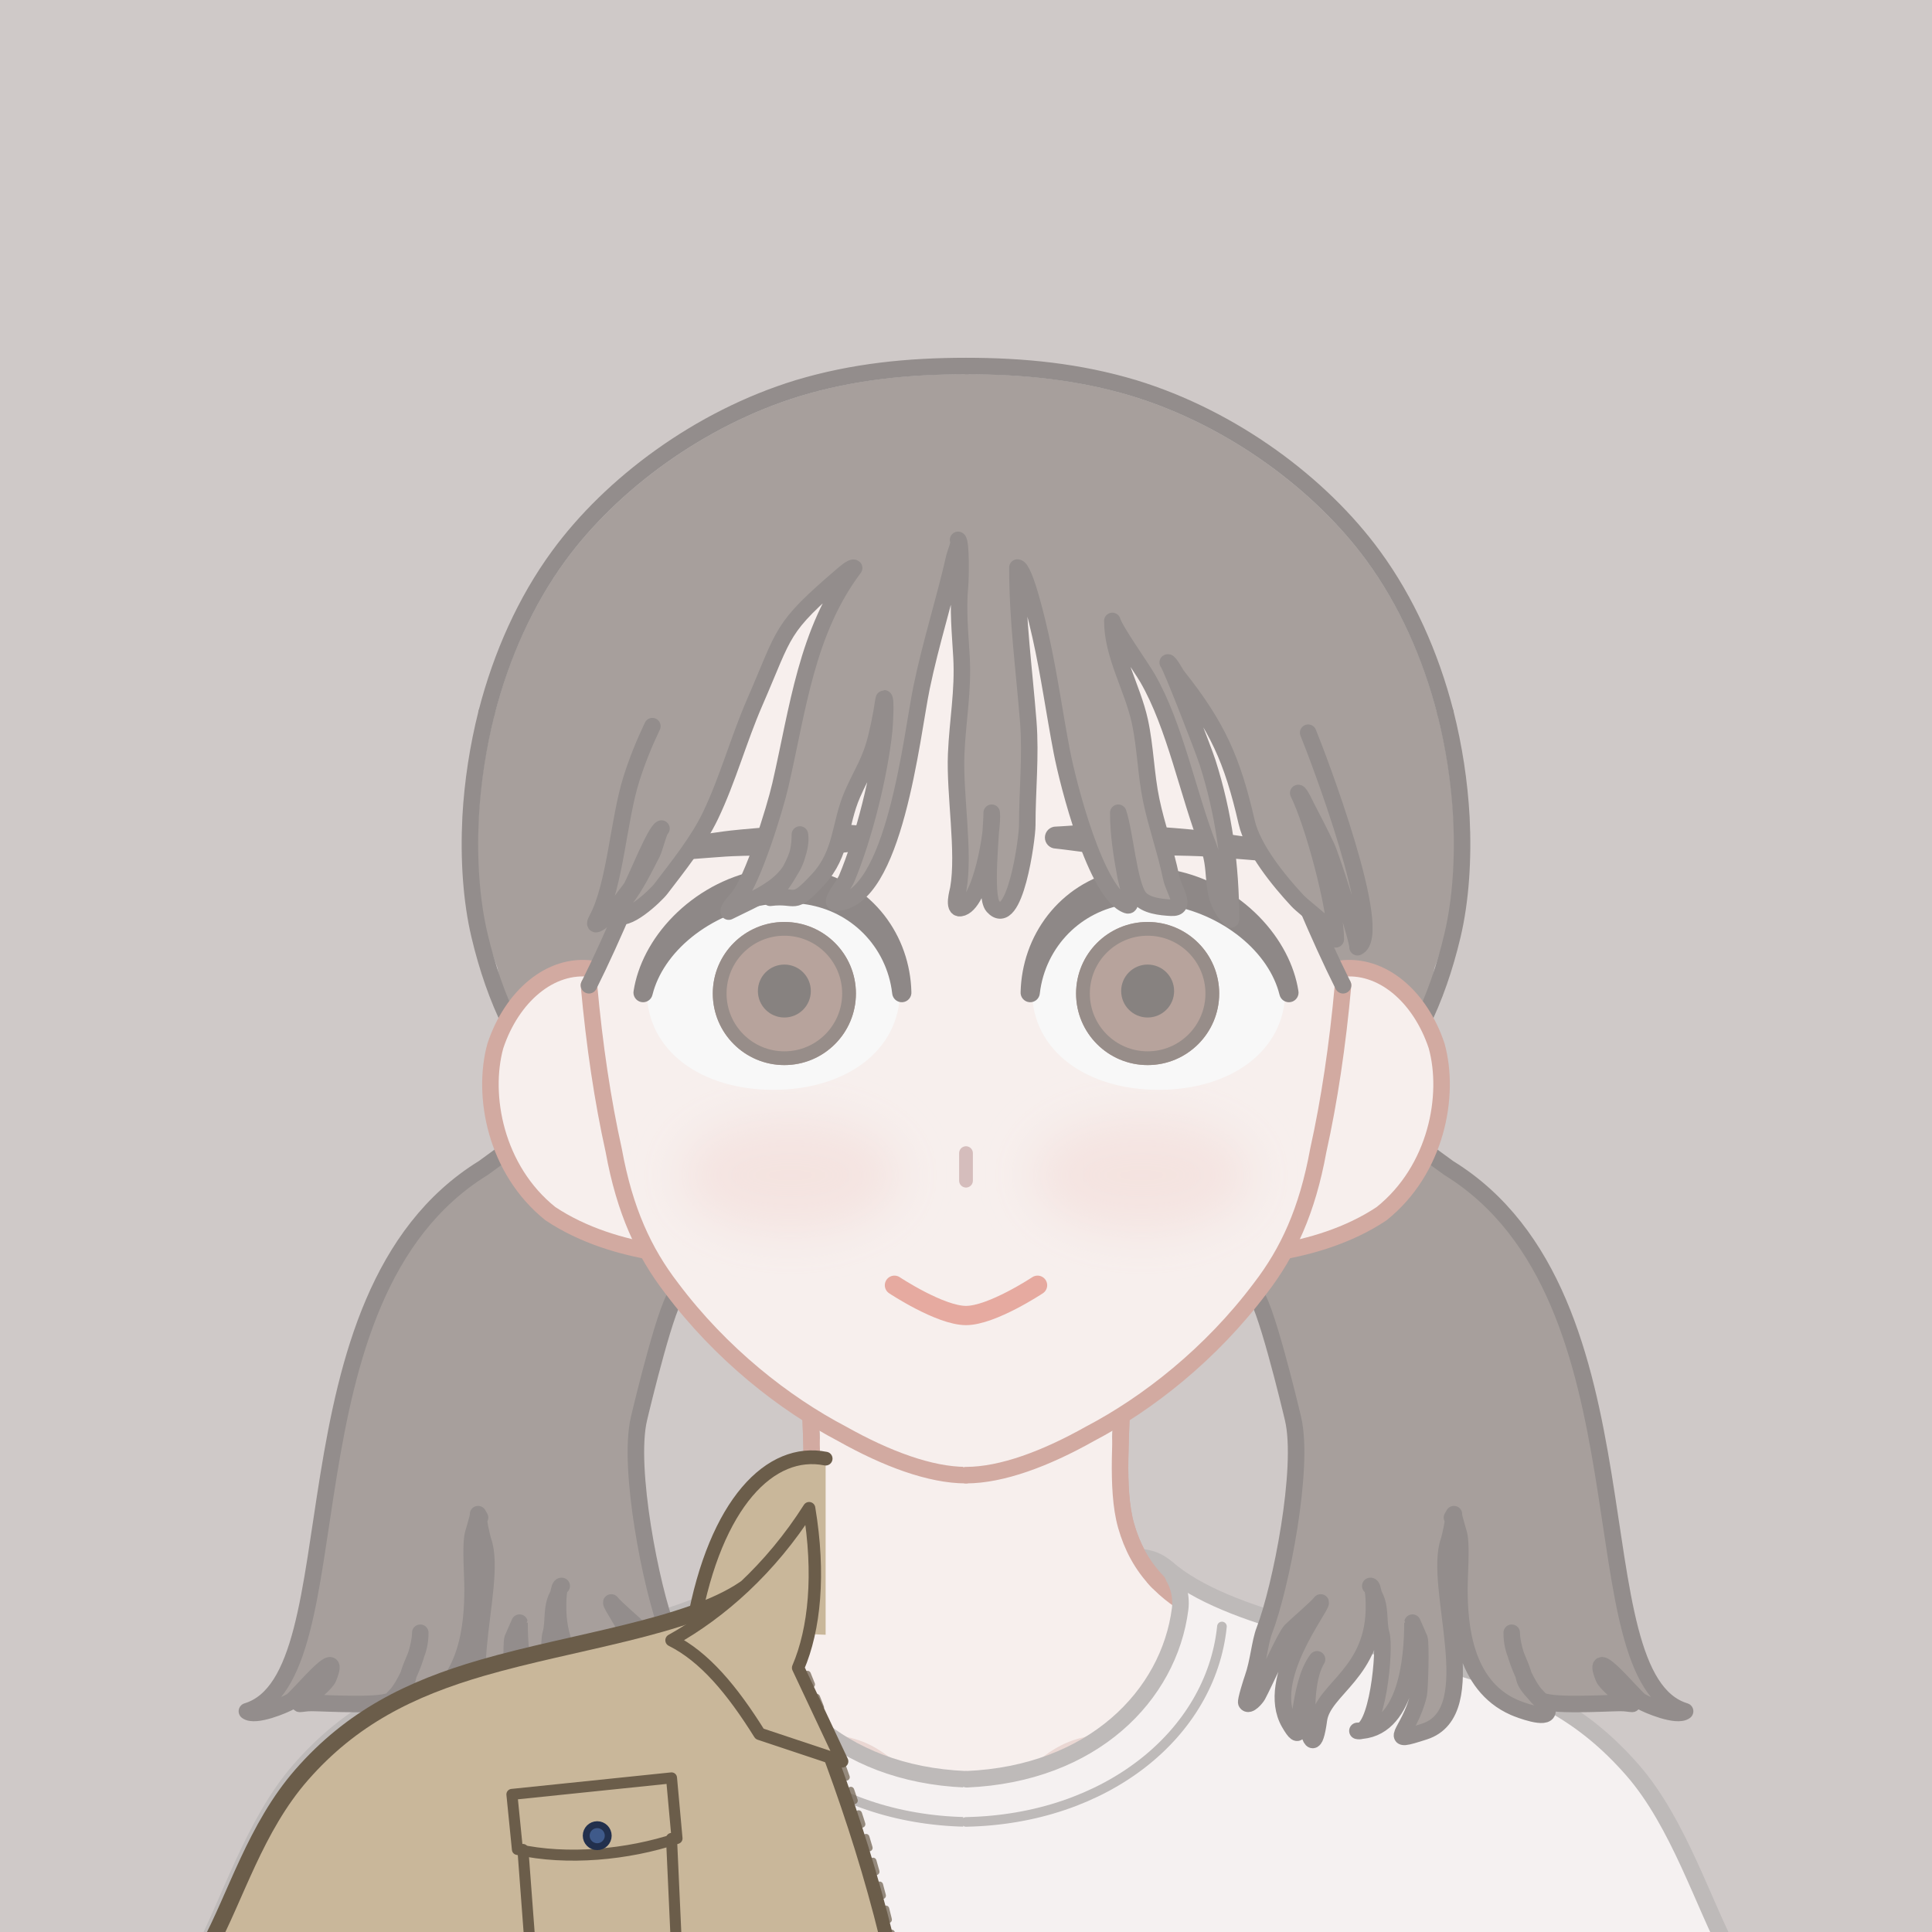
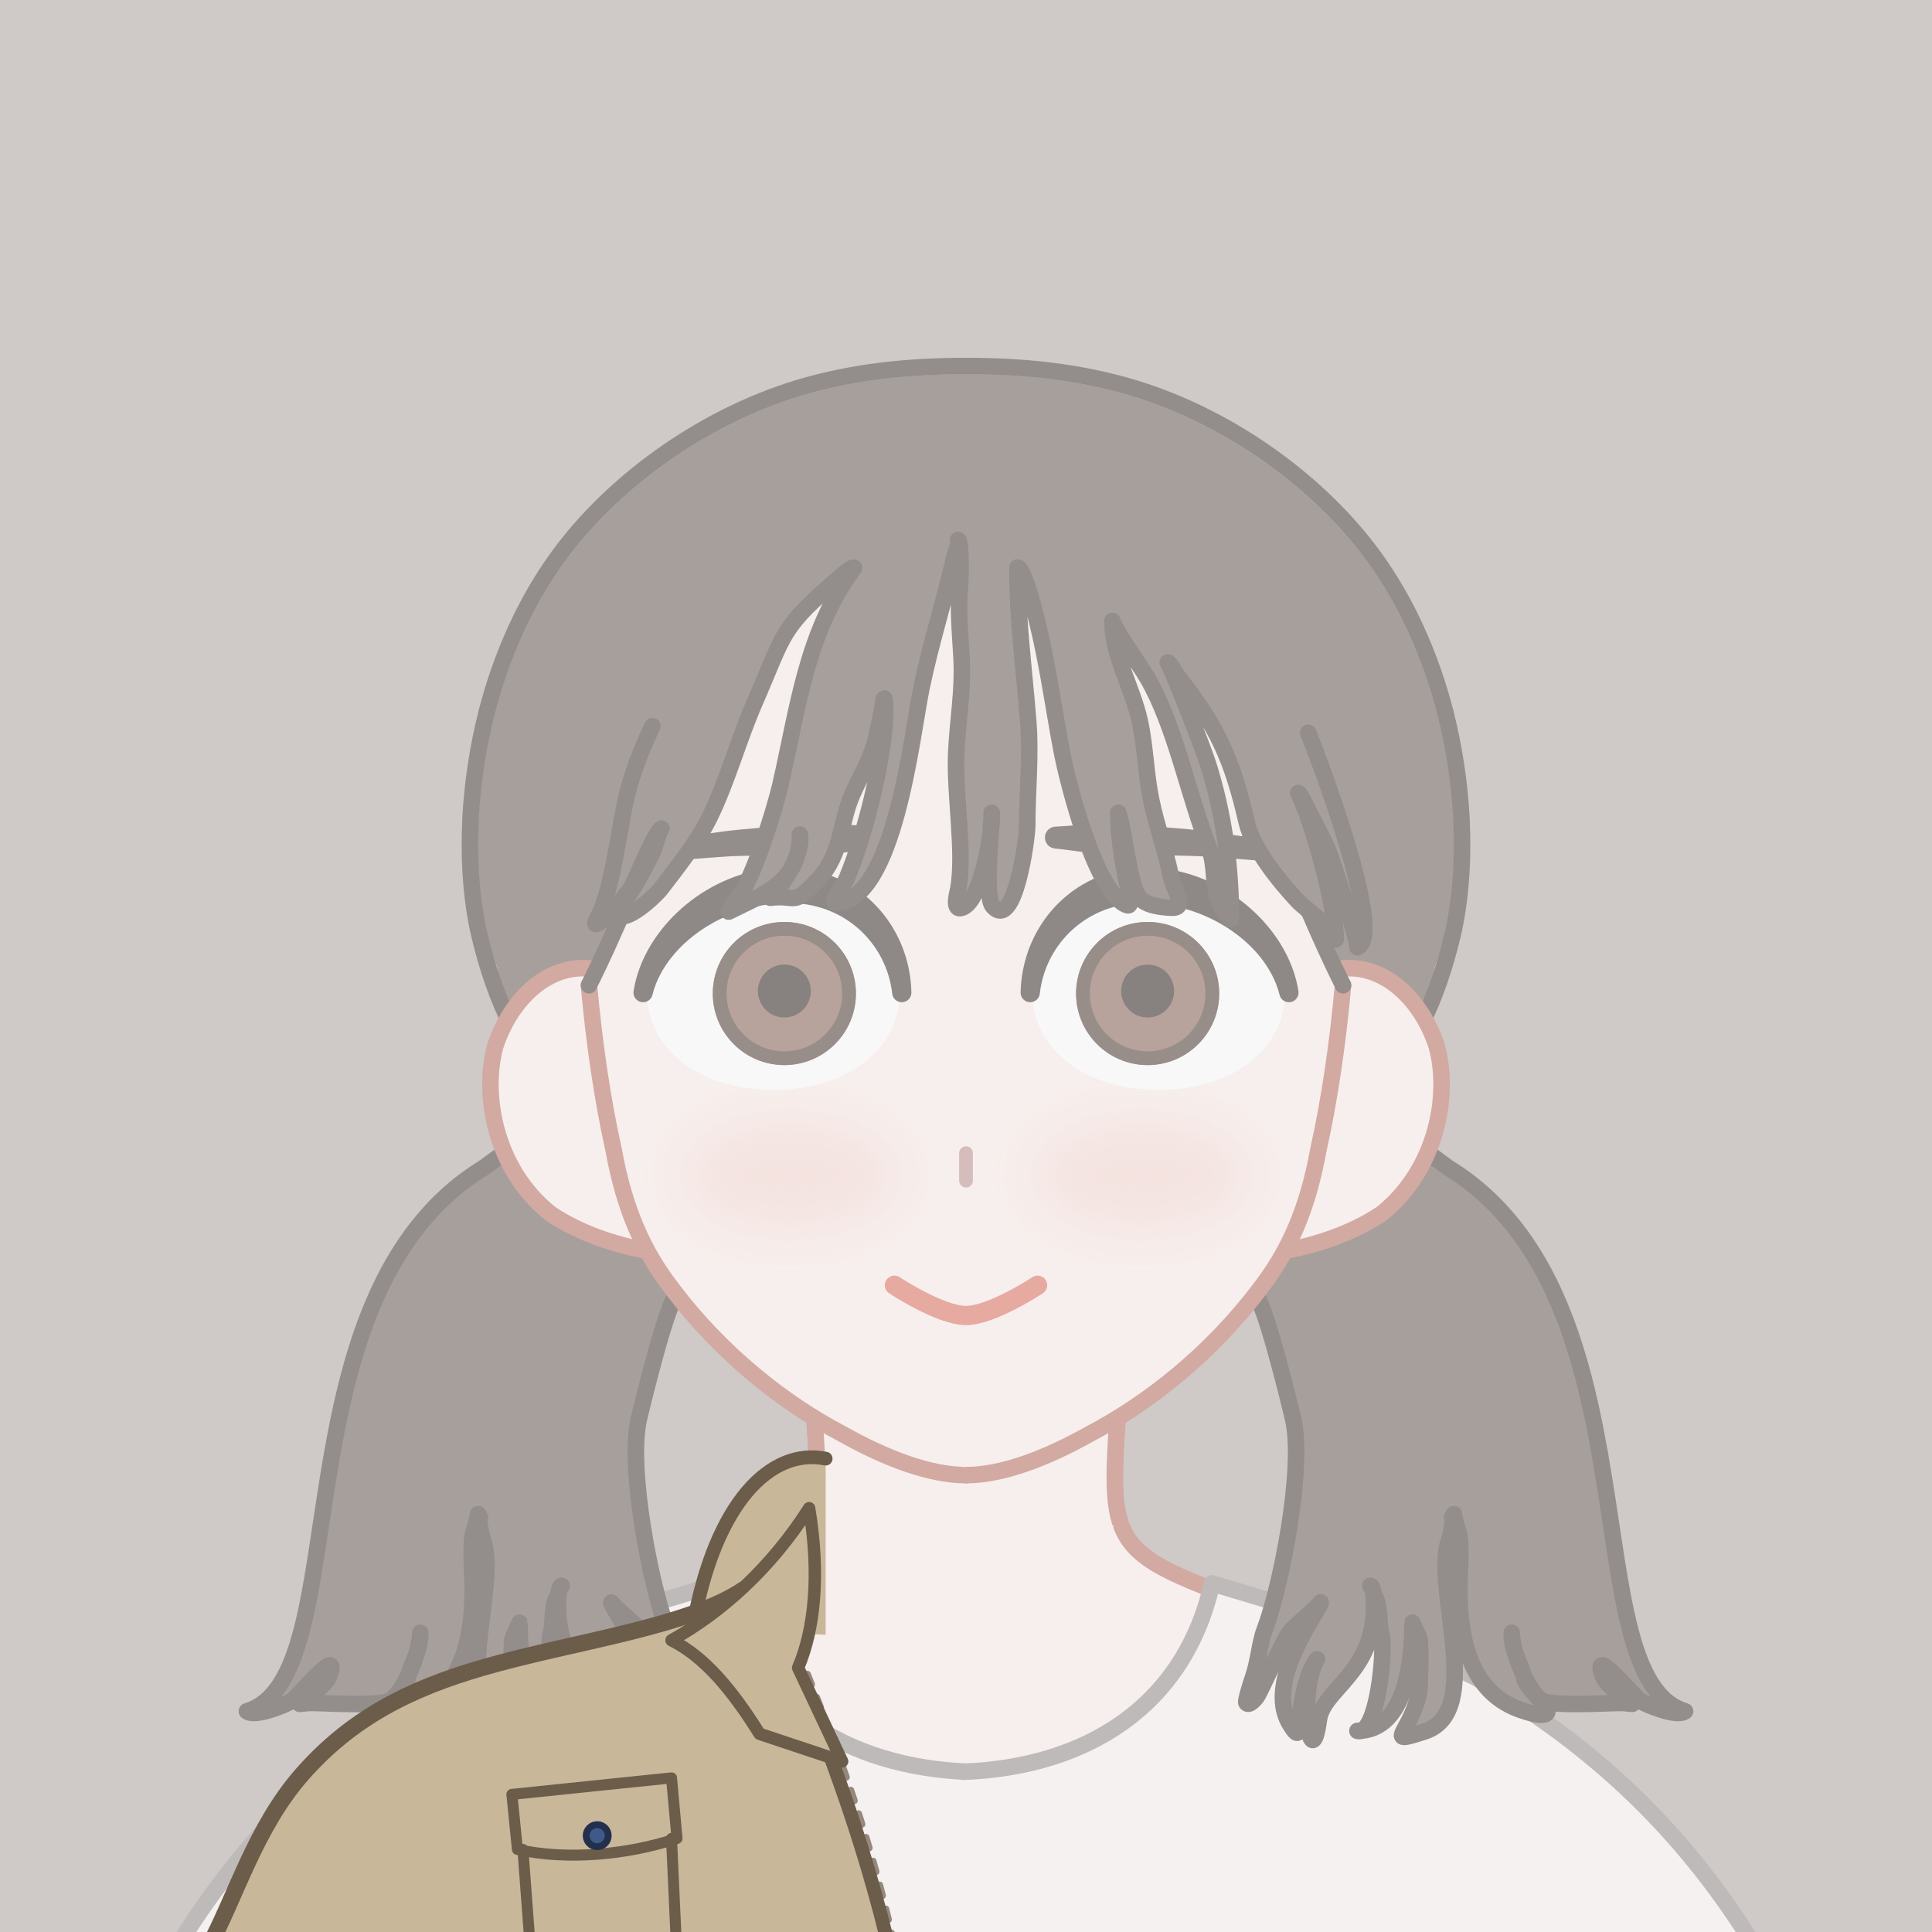
<svg xmlns="http://www.w3.org/2000/svg" width="702" height="702" viewBox="0 0 702 702">
  <g id="_ref">
    <g opacity="0.5">
      <defs>
        <clipPath id="makeup-blush-clip-path-32">
          <path d="M215.154 389.2 L359.154 389.2 L359.154 464.8 L215.154 464.8 Z" />
        </clipPath>
        <filter id="makeup-blush-filter-12" filterUnits="userSpaceOnUse" x="218.154" y="377" width="138" height="100" color-interpolation-filters="sRGB">
          <feGaussianBlur in="SourceGraphic" stdDeviation="9" color-interpolation-filters="linearRGB" />
        </filter>
        <clipPath id="cg-eye2">
          <path d="M242 360 C242 338 262 326 288 326 C314 326 334 338 334 360 C334 382 314 396 288 396 C262 396 242 382 242 360 Z" fill="#ffffff" />
        </clipPath>
      </defs>
      <rect width="702" height="702" fill="#ada19f" />
      <g data-layer="body">
        <g>
          <g>
-             <path d="M296 490 L298 522 C293.615 554.385 304.615 564.885 259.333 589.667 L210.333 604.167 C118.615 622.385 119.615 639.385 96.5 675.5 L80.5 709 L352 712 L352 490 Z" fill="#fdeeea" />
-             <path d="M80.177 709.772 C89.948 691.718 96.554 667.356 113.323 648.166 C131.428 627.449 150.416 618.37 176.588 610.801 C209.733 601.215 252.656 595.455 273.168 581.575 C284.163 574.134 289.86 564.776 292.817 554.408 C296.711 540.759 294.236 520.005 294.407 505.93 C294.426 504.332 294.448 497.885 294.448 490.885" fill="none" stroke="#b46352" stroke-width="6" stroke-linecap="round" stroke-linejoin="round" />
-             <path d="M208.379 623.077 C244.052 629.981 262.383 628.387 280.56 630.815 C304.003 633.947 312.488 629.53 329.417 647.841" fill="none" stroke="#b46352" stroke-width="5" stroke-linecap="round" opacity="0.35" />
-           </g>
-         </g>
-         <g transform="translate(702 0) scale(-1 1)">
-           <g>
-             <path d="M296 490 L298 522 C293.615 554.385 304.615 564.885 259.333 589.667 L210.333 604.167 C118.615 622.385 119.615 639.385 96.5 675.5 L80.5 709 L352 712 L352 490 Z" fill="#fdeeea" />
-             <path d="M80.177 709.772 C89.948 691.718 96.554 667.356 113.323 648.166 C131.428 627.449 150.416 618.37 176.588 610.801 C209.733 601.215 252.656 595.455 273.168 581.575 C284.163 574.134 289.86 564.776 292.817 554.408 C296.711 540.759 294.236 520.005 294.407 505.93 C294.426 504.332 294.448 497.885 294.448 490.885" fill="none" stroke="#b46352" stroke-width="6" stroke-linecap="round" stroke-linejoin="round" />
-             <path d="M208.379 623.077 C244.052 629.981 262.383 628.387 280.56 630.815 C304.003 633.947 312.488 629.53 329.417 647.841" fill="none" stroke="#b46352" stroke-width="5" stroke-linecap="round" opacity="0.35" />
+             <path d="M295.671 489.536 C295.86 492.716 296.144 496.116 296.464 499.642 C297.826 514.657 301.926 539.769 294.878 553.441 C290.261 562.398 280.92 569.129 263.403 576.878 C201.389 604.31 121.546 617.454 90.97 686.317 C84.138 701.704 75.573 709.986 91.684 710.505 C172.929 713.121 257.936 710.936 339.784 711.863 C343.856 711.909 347.928 711.955 352 712 L352 490 C333.295 490 314.238 489.776 295.671 489.536 Z" fill="#fdeeea" />
+             <path d="M82.239 710.936 C110.769 630.434 156.416 616.431 231.1 588.839 C305.46 561.366 299.091 568.122 294.374 492.286 C294.334 491.649 294.298 491.019 294.267 490.397" fill="none" stroke="#b46352" stroke-width="6" stroke-linecap="round" stroke-linejoin="round" />
+             <path d="M214.397 621.514 C239.223 625.184 260.265 629.212 285.965 632.16 C304.952 634.337 315.621 632.997 329.595 648.055" fill="none" stroke="#b46352" stroke-width="5" stroke-linecap="round" opacity="0.35" />
+           </g>
+         </g>
+         <g transform="translate(702 0) scale(-1 1)">
+           <g>
+             <path d="M295.671 489.536 C295.86 492.716 296.144 496.116 296.464 499.642 C297.826 514.657 301.926 539.769 294.878 553.441 C290.261 562.398 280.92 569.129 263.403 576.878 C201.389 604.31 121.546 617.454 90.97 686.317 C84.138 701.704 75.573 709.986 91.684 710.505 C172.929 713.121 257.936 710.936 339.784 711.863 C343.856 711.909 347.928 711.955 352 712 L352 490 C333.295 490 314.238 489.776 295.671 489.536 Z" fill="#fdeeea" />
+             <path d="M82.239 710.936 C110.769 630.434 156.416 616.431 231.1 588.839 C305.46 561.366 299.091 568.122 294.374 492.286 C294.334 491.649 294.298 491.019 294.267 490.397" fill="none" stroke="#b46352" stroke-width="6" stroke-linecap="round" stroke-linejoin="round" />
+             <path d="M214.397 621.514 C239.223 625.184 260.265 629.212 285.965 632.16 C304.952 634.337 315.621 632.997 329.595 648.055" fill="none" stroke="#b46352" stroke-width="5" stroke-linecap="round" opacity="0.35" />
          </g>
        </g>
      </g>
      <g data-layer="cloth">
        <g>
-           <g>
-             <path d="M287.879 565.797 C284.026 565.994 281.02 567.296 278.753 569.214" fill="none" stroke="#8b8382" stroke-width="6" stroke-linecap="round" stroke-linejoin="round" />
-           </g>
-           <g>
-             <path d="M273.168 575.575 C243.359 590.119 202.733 597.965 169.588 607.551 C129.859 621.619 123.678 627.449 105.573 648.166 C88.804 667.356 85.948 688.218 76.177 706.272 L73.25 712.25 L352 712 L352 646 C304 644 274.109 614.869 273.168 575.575 Z" fill="#f9f2f1" />
-             <path d="M278.001 569.742 C255.95 589.066 205.233 596.215 172.088 605.801 C145.916 613.37 126.928 622.449 108.823 643.166 C92.054 662.356 82.948 692.218 73.177 710.272" fill="none" stroke="#8b8382" stroke-width="6" stroke-linecap="round" stroke-linejoin="round" />
-             <path d="M258 591 C262 630 300 661 351 662" fill="none" stroke="#8b8382" stroke-width="3.5" stroke-linecap="round" stroke-linejoin="round" />
-             <path d="M278.753 569.214 C274.101 573.151 272.561 579.686 273.19 584.598 C277.219 616.041 304.972 644.552 350.75 646.5" fill="none" stroke="#8b8382" stroke-width="6" stroke-linecap="round" stroke-linejoin="round" />
-           </g>
-         </g>
-         <g transform="translate(702 0) scale(-1 1)">
-           <g>
-             <path d="M287.879 565.797 C284.026 565.994 281.02 567.296 278.753 569.214" fill="none" stroke="#8b8382" stroke-width="6" stroke-linecap="round" stroke-linejoin="round" />
-           </g>
-           <g>
-             <path d="M273.168 575.575 C243.359 590.119 202.733 597.965 169.588 607.551 C129.859 621.619 123.678 627.449 105.573 648.166 C88.804 667.356 85.948 688.218 76.177 706.272 L73.25 712.25 L352 712 L352 646 C304 644 274.109 614.869 273.168 575.575 Z" fill="#f9f2f1" />
-             <path d="M278.001 569.742 C255.95 589.066 205.233 596.215 172.088 605.801 C145.916 613.37 126.928 622.449 108.823 643.166 C92.054 662.356 82.948 692.218 73.177 710.272" fill="none" stroke="#8b8382" stroke-width="6" stroke-linecap="round" stroke-linejoin="round" />
-             <path d="M258 591 C262 630 300 661 351 662" fill="none" stroke="#8b8382" stroke-width="3.5" stroke-linecap="round" stroke-linejoin="round" />
-             <path d="M278.753 569.214 C274.101 573.151 272.561 579.686 273.19 584.598 C277.219 616.041 304.972 644.552 350.75 646.5" fill="none" stroke="#8b8382" stroke-width="6" stroke-linecap="round" stroke-linejoin="round" />
+           <g />
+           <g>
+             <path d="M74.27 711.857 C75.096 711.857 79.455 711.785 79.27 710.857 C79.988 711.754 79.98 711.045 80.769 711.677 L352 712 L352 643.827 C352 643.827 331.27 644.738 331.27 640.857 C331.27 641.677 314.183 637.136 312.712 636.525 C293.686 628.622 281.108 615.775 268.622 596.894 C267.434 595.098 260.906 575.253 260.906 575.253 C260.906 575.253 250.529 579.563 238.02 583.014 C214.672 589.456 172.415 606.101 167.717 608.731 C138.02 625.357 104.398 654.614 83.864 679.173 C78.119 686.044 53.378 710.723 70.211 711.756 C71.508 711.835 72.891 711.857 74.27 711.857 Z" fill="#f9f2f1" />
+             <path d="M63.073 709.523 C88.77 666.857 122.1 634.7 165.83 609.54 C199.77 592.857 218.52 588.357 261.6 575.333 C271.77 620.357 307.667 642.084 351.917 643.784" fill="none" stroke="#8b8382" stroke-width="6" stroke-linecap="round" stroke-linejoin="round" />
+           </g>
+         </g>
+         <g transform="translate(702 0) scale(-1 1)">
+           <g />
+           <g>
+             <path d="M74.27 711.857 C75.096 711.857 79.455 711.785 79.27 710.857 C79.988 711.754 79.98 711.045 80.769 711.677 L352 712 L352 643.827 C352 643.827 331.27 644.738 331.27 640.857 C331.27 641.677 314.183 637.136 312.712 636.525 C293.686 628.622 281.108 615.775 268.622 596.894 C267.434 595.098 260.906 575.253 260.906 575.253 C260.906 575.253 250.529 579.563 238.02 583.014 C214.672 589.456 172.415 606.101 167.717 608.731 C138.02 625.357 104.398 654.614 83.864 679.173 C78.119 686.044 53.378 710.723 70.211 711.756 C71.508 711.835 72.891 711.857 74.27 711.857 Z" fill="#f9f2f1" />
+             <path d="M63.073 709.523 C88.77 666.857 122.1 634.7 165.83 609.54 C199.77 592.857 218.52 588.357 261.6 575.333 C271.77 620.357 307.667 642.084 351.917 643.784" fill="none" stroke="#8b8382" stroke-width="6" stroke-linecap="round" stroke-linejoin="round" />
          </g>
        </g>
      </g>
      <g data-layer="skinNeck">
        <g>
          <g>
-             <path d="M352 577.869 L352 490 L296 490 L298 522 C294.607 547.062 300.427 559.017 282.246 574.628" fill="#fdeeea" />
-             <path d="M281.339 574.764 C287.189 568.716 290.703 561.82 292.817 554.408 C296.711 540.759 294.236 520.005 294.407 505.93 C294.426 504.332 294.448 497.885 294.448 490.885" fill="none" stroke="#b46352" stroke-width="6" stroke-linecap="round" stroke-linejoin="round" />
-           </g>
-         </g>
-         <g transform="translate(702 0) scale(-1 1)">
-           <g>
-             <path d="M352 577.869 L352 490 L296 490 L298 522 C294.607 547.062 300.427 559.017 282.246 574.628" fill="#fdeeea" />
-             <path d="M281.339 574.764 C287.189 568.716 290.703 561.82 292.817 554.408 C296.711 540.759 294.236 520.005 294.407 505.93 C294.426 504.332 294.448 497.885 294.448 490.885" fill="none" stroke="#b46352" stroke-width="6" stroke-linecap="round" stroke-linejoin="round" />
+             <path d="M296.464 499.642 C296.144 496.116 295.86 492.716 295.671 489.536 C314.238 489.776 333.295 490 352 490 L352 562.636 L351.354 562.564 L345.706 561.869 C333.876 560.36 321.926 558.6 310.081 557.018 C306.575 556.55 293.84 555.879 295.498 552.147 C301.677 538.233 297.784 514.195 296.464 499.642 Z" fill="#fdeeea" />
+             <path d="M295.107 552.726 C298.619 541.358 296.351 524.081 294.374 492.286" fill="none" stroke="#b46352" stroke-width="6" stroke-linecap="round" stroke-linejoin="round" />
+           </g>
+         </g>
+         <g transform="translate(702 0) scale(-1 1)">
+           <g>
+             <path d="M296.464 499.642 C296.144 496.116 295.86 492.716 295.671 489.536 C314.238 489.776 333.295 490 352 490 L352 562.636 L351.354 562.564 L345.706 561.869 C333.876 560.36 321.926 558.6 310.081 557.018 C306.575 556.55 293.84 555.879 295.498 552.147 C301.677 538.233 297.784 514.195 296.464 499.642 Z" fill="#fdeeea" />
+             <path d="M295.107 552.726 C298.619 541.358 296.351 524.081 294.374 492.286" fill="none" stroke="#b46352" stroke-width="6" stroke-linecap="round" stroke-linejoin="round" />
          </g>
        </g>
      </g>
      <g data-layer="hairMid">
        <g>
          <g>
            <path d="M246.346 470.051 C252.058 457.884 251.33 448.199 243.07 434.669 C238.956 426.719 237.325 420.839 228.711 415.289 C206.623 401.069 195.92 409.499 175.625 424.389 C99.328 471.409 130.552 609.403 89.711 621.793 C92.696 624.063 103.403 619.583 105.822 618.153 C108.255 616.713 124.757 596.133 119.336 609.653 C118.582 611.533 113.631 615.683 111.427 617.133 C106.635 620.283 109.057 618.723 113.403 618.773 C118.927 618.823 139.489 620.153 142.388 617.583 C147.818 612.773 152.711 599.273 152.711 593.263 C152.711 600.773 149.385 603.763 148.149 609.773 C147.304 613.873 139.593 619.023 139.706 621.733 C139.843 625.043 149.803 621.283 151.883 620.363 C170.299 612.233 171.711 589.693 171.711 577.413 C171.711 572.163 170.979 563.063 171.67 558.353 C171.876 556.953 173.9 551.093 173.711 550.173 C173.96 550.589 174.197 551.005 174.421 551.422 L174.11 550.922 C173.439 551.258 175.192 558.829 175.579 559.922 C181.477 576.576 162.297 622.015 184.409 629.153 C199.261 633.947 190.038 630.137 186.546 615.971 C186.03 613.875 185.61 597.159 186.226 595.409 C186.446 594.785 188.796 589.666 188.777 589.589 C188.777 602.195 190.785 628.922 208.777 628.922 C201.455 630.753 198.534 598.933 200.068 593.773 C201.338 589.499 200.169 584.271 202.538 579.84 C203.243 578.52 203.238 576.081 204.11 576.256 C202.849 576.003 202.797 581.895 202.777 582.922 C202.285 607.842 221.252 613.552 222.777 624.922 C225.695 646.676 230.392 614.04 223.444 602.922 C227.157 607.873 228.466 615.721 229.444 621.589 C230.324 626.871 228.975 634.026 233.57 626.033 C242.692 610.164 221.67 584.015 222.11 582.256 C223.525 584.142 230.728 590.225 232.983 592.471 C235.024 594.505 242.514 611.398 245.016 616.038 C245.475 616.889 248.24 620.248 249.146 618.672 C249.502 618.052 247.263 611.007 246.804 609.719 C244.719 603.857 244.271 596.797 242.595 592.453 C236.61 576.947 227.965 533.366 232.163 515.515 C233.177 511.198 242.851 470.916 246.346 470.051 Z" fill="#5d4e48" stroke="#352a27" stroke-width="6" stroke-linecap="round" stroke-linejoin="round" />
          </g>
        </g>
        <g transform="translate(702 0) scale(-1 1)">
          <g>
            <path d="M246.346 470.051 C252.058 457.884 251.33 448.199 243.07 434.669 C238.956 426.719 237.325 420.839 228.711 415.289 C206.623 401.069 195.92 409.499 175.625 424.389 C99.328 471.409 130.552 609.403 89.711 621.793 C92.696 624.063 103.403 619.583 105.822 618.153 C108.255 616.713 124.757 596.133 119.336 609.653 C118.582 611.533 113.631 615.683 111.427 617.133 C106.635 620.283 109.057 618.723 113.403 618.773 C118.927 618.823 139.489 620.153 142.388 617.583 C147.818 612.773 152.711 599.273 152.711 593.263 C152.711 600.773 149.385 603.763 148.149 609.773 C147.304 613.873 139.593 619.023 139.706 621.733 C139.843 625.043 149.803 621.283 151.883 620.363 C170.299 612.233 171.711 589.693 171.711 577.413 C171.711 572.163 170.979 563.063 171.67 558.353 C171.876 556.953 173.9 551.093 173.711 550.173 C173.96 550.589 174.197 551.005 174.421 551.422 L174.11 550.922 C173.439 551.258 175.192 558.829 175.579 559.922 C181.477 576.576 162.297 622.015 184.409 629.153 C199.261 633.947 190.038 630.137 186.546 615.971 C186.03 613.875 185.61 597.159 186.226 595.409 C186.446 594.785 188.796 589.666 188.777 589.589 C188.777 602.195 190.785 628.922 208.777 628.922 C201.455 630.753 198.534 598.933 200.068 593.773 C201.338 589.499 200.169 584.271 202.538 579.84 C203.243 578.52 203.238 576.081 204.11 576.256 C202.849 576.003 202.797 581.895 202.777 582.922 C202.285 607.842 221.252 613.552 222.777 624.922 C225.695 646.676 230.392 614.04 223.444 602.922 C227.157 607.873 228.466 615.721 229.444 621.589 C230.324 626.871 228.975 634.026 233.57 626.033 C242.692 610.164 221.67 584.015 222.11 582.256 C223.525 584.142 230.728 590.225 232.983 592.471 C235.024 594.505 242.514 611.398 245.016 616.038 C245.475 616.889 248.24 620.248 249.146 618.672 C249.502 618.052 247.263 611.007 246.804 609.719 C244.719 603.857 244.271 596.797 242.595 592.453 C236.61 576.947 227.965 533.366 232.163 515.515 C233.177 511.198 242.851 470.916 246.346 470.051 Z" fill="#5d4e48" stroke="#352a27" stroke-width="6" stroke-linecap="round" stroke-linejoin="round" />
          </g>
        </g>
      </g>
      <g data-layer="hairBase">
        <g>
          <g>
            <path d="M352 381.448 L352 135.951 L351.016 135.951 C330.344 135.951 310.656 137.919 290.968 143.826 C255.53 154.654 224.03 178.279 205.327 203.873 C186.623 229.467 175.795 262.936 173.826 297.39 C172.842 317.077 174.811 336.765 180.717 351.531 C182.027 358.081 184.209 364.632 187.262 370.602 C187.365 370.682 201.168 393.038 203.562 396.448 C204.832 398.257 211.612 404.019 213.517 405.842 C223.248 415.153 227.833 417.061 239.562 423.948 C253.821 432.321 287.168 441.633 303.192 437.819 C328.028 431.907 350.54 430.17 351.074 398.222 C351.102 396.519 351.452 381.949 352 381.448 Z" fill="#5d4e48" />
          </g>
          <g>
            <path d="M351 133 C330 133 310 135 290 141 C254 152 222 176 203 202 C191 218.4 182.2 238 176.8 259" fill="none" stroke="#352a27" stroke-width="6" stroke-linecap="round" stroke-linejoin="round" />
          </g>
          <g>
            <path d="M176.8 259 C173.7 271.3 171.7 284.1 171 297 C170.247 312.067 171.196 327.134 174.275 340.064 C179.731 362.97 189.199 384.12 205.639 400.625 C218.159 413.194 231.61 422.103 248.042 428.491 C248.47 428.658 248.896 428.816 249.319 428.964 C252.635 430.122 260.334 430.818 262.896 432.282" fill="none" stroke="#352a27" stroke-width="6" stroke-linecap="round" stroke-linejoin="round" />
          </g>
        </g>
        <g transform="translate(702 0) scale(-1 1)">
          <g>
            <path d="M352 381.448 L352 135.951 L351.016 135.951 C330.344 135.951 310.656 137.919 290.968 143.826 C255.53 154.654 224.03 178.279 205.327 203.873 C186.623 229.467 175.795 262.936 173.826 297.39 C172.842 317.077 174.811 336.765 180.717 351.531 C182.027 358.081 184.209 364.632 187.262 370.602 C187.365 370.682 201.168 393.038 203.562 396.448 C204.832 398.257 211.612 404.019 213.517 405.842 C223.248 415.153 227.833 417.061 239.562 423.948 C253.821 432.321 287.168 441.633 303.192 437.819 C328.028 431.907 350.54 430.17 351.074 398.222 C351.102 396.519 351.452 381.949 352 381.448 Z" fill="#5d4e48" />
          </g>
          <g>
            <path d="M351 133 C330 133 310 135 290 141 C254 152 222 176 203 202 C191 218.4 182.2 238 176.8 259" fill="none" stroke="#352a27" stroke-width="6" stroke-linecap="round" stroke-linejoin="round" />
          </g>
          <g>
            <path d="M176.8 259 C173.7 271.3 171.7 284.1 171 297 C170.247 312.067 171.196 327.134 174.275 340.064 C179.731 362.97 189.199 384.12 205.639 400.625 C218.159 413.194 231.61 422.103 248.042 428.491 C248.47 428.658 248.896 428.816 249.319 428.964 C252.635 430.122 260.334 430.818 262.896 432.282" fill="none" stroke="#352a27" stroke-width="6" stroke-linecap="round" stroke-linejoin="round" />
          </g>
        </g>
      </g>
      <g data-layer="ear">
        <g>
          <g>
            <path d="M215 352 C200 350 186 362 180 380 C175 398 180 425 200 441 C212 449 226 453 238 455 L225 380 Z" fill="#fdeeea" />
            <path d="M215 352 C200 350 186 362 180 380 C175 398 180 425 200 441 C212 449 226 453 238 455" fill="none" stroke="#b46352" stroke-width="6" stroke-linecap="round" stroke-linejoin="round" />
          </g>
        </g>
        <g transform="translate(702 0) scale(-1 1)">
          <g>
            <path d="M215 352 C200 350 186 362 180 380 C175 398 180 425 200 441 C212 449 226 453 238 455 L225 380 Z" fill="#fdeeea" />
            <path d="M215 352 C200 350 186 362 180 380 C175 398 180 425 200 441 C212 449 226 453 238 455" fill="none" stroke="#b46352" stroke-width="6" stroke-linecap="round" stroke-linejoin="round" />
          </g>
        </g>
      </g>
      <g data-layer="face">
        <g>
          <g>
            <path d="M352 200 L351 200 C322 200 296 208 278 228 C262 246 250 272 240 298 C232 318 223 340 214 358 C216 380 219 400 223 418 C227 440 234 455 244 468 C262 492 285 510 306 521 C322 530 338 536 351 536 L352 536 Z" fill="#fdeeea" />
            <path d="M214 358 C216 380 219 400 223 418 C227 440 234 455 244 468 C262 492 285 510 306 521 C322 530 338 536 351 536" fill="none" stroke="#b46352" stroke-width="6" stroke-linecap="round" stroke-linejoin="round" />
          </g>
        </g>
        <g transform="translate(702 0) scale(-1 1)">
          <g>
            <path d="M352 200 L351 200 C322 200 296 208 278 228 C262 246 250 272 240 298 C232 318 223 340 214 358 C216 380 219 400 223 418 C227 440 234 455 244 468 C262 492 285 510 306 521 C322 530 338 536 351 536 L352 536 Z" fill="#fdeeea" />
            <path d="M214 358 C216 380 219 400 223 418 C227 440 234 455 244 468 C262 492 285 510 306 521 C322 530 338 536 351 536" fill="none" stroke="#b46352" stroke-width="6" stroke-linecap="round" stroke-linejoin="round" />
          </g>
        </g>
      </g>
      <g data-layer="makeup">
        <g>
          <g>
            <g clip-path="url(#makeup-blush-clip-path-32)">
              <g filter="url(#makeup-blush-filter-12)">
                <ellipse cx="287.154" cy="427" rx="40" ry="21" fill="#f3bfb8" opacity="0.5" />
              </g>
            </g>
          </g>
        </g>
        <g transform="translate(702 0) scale(-1 1)">
          <g>
            <g clip-path="url(#makeup-blush-clip-path-32)">
              <g filter="url(#makeup-blush-filter-12)">
                <ellipse cx="287.154" cy="427" rx="40" ry="21" fill="#f3bfb8" opacity="0.5" />
              </g>
            </g>
          </g>
        </g>
      </g>
      <g data-layer="mouth">
        <g>
          <path d="M351 419 L351 429" fill="none" stroke="#b98a88" stroke-width="5" stroke-linecap="round" />
        </g>
        <g>
          <path d="M325 467 C325 467 341.59 478 351 478 C360.41 478 377 467 377 467" fill="none" stroke="#dc6450" stroke-width="7" stroke-linecap="round" stroke-linejoin="round" />
        </g>
      </g>
      <g data-layer="eye">
        <g transform="translate(285 361) scale(1) translate(-292 -361)">
          <path d="M242 360 C242 338 262 326 288 326 C314 326 334 338 334 360 C334 382 314 396 288 396 C262 396 242 382 242 360 Z" fill="#ffffff" />
          <g clip-path="url(#cg-eye2)">
            <g transform="translate(292 361) scale(0.26)">
              <g transform="translate(-110 -110) scale(1)">
                <g>
                  <circle cx="110" cy="110" r="100" fill="#7e5647" />
                  <circle cx="110" cy="106.526" r="37" fill="#1e1410" />
                </g>
              </g>
            </g>
            <circle cx="292" cy="361" r="23.5" fill="none" stroke="#3e2a22" stroke-width="5" />
          </g>
          <g>
            <polygon points="237.252,359.897 237.551,358.24 237.883,356.76 237.941,356.513 238.406,354.792 238.803,353.526 238.951,353.061 239.578,351.317 239.962,350.368 240.28,349.584 241.058,347.862 241.344,347.294 241.925,346.127 242.867,344.408 242.928,344.314 243.885,342.708 244.617,341.579 244.985,341.016 246.164,339.343 246.569,338.814 247.417,337.698 248.568,336.29 248.745,336.08 250.15,334.489 250.84,333.764 251.624,332.938 253.169,331.426 253.251,331.357 254.778,329.959 255.664,329.208 256.451,328.542 258.188,327.176 258.338,327.071 259.976,325.871 260.978,325.193 261.816,324.627 263.713,323.445 263.884,323.351 265.648,322.334 266.723,321.768 267.619,321.299 269.636,320.333 269.832,320.251 271.687,319.443 272.839,318.994 273.747,318.642 275.844,317.917 276.12,317.835 277.977,317.271 279.259,316.935 280.089,316.72 282.225,316.252 282.674,316.172 284.386,315.867 285.904,315.658 286.538,315.572 288.676,315.367 289.401,315.327 290.829,315.25 292.642,315.226 293.004,315.221 295.029,315.28 296.147,315.36 297.018,315.423 298.974,315.649 299.642,315.754 300.899,315.956 302.839,316.351 303.092,316.412 304.736,316.824 306.239,317.271 306.592,317.373 308.418,318.001 309.548,318.446 310.23,318.713 311.993,319.495 312.749,319.869 313.708,320.347 315.391,321.276 315.82,321.534 317.035,322.277 318.624,323.341 318.745,323.424 320.158,324.467 321.316,325.4 321.654,325.667 323.091,326.923 323.903,327.696 324.47,328.235 325.79,329.602 326.297,330.172 327.055,331.028 328.256,332.499 328.49,332.806 329.392,334.018 330.352,335.425 330.465,335.582 331.471,337.186 332.122,338.33 332.409,338.828 333.281,340.508 333.67,341.338 334.08,342.214 334.808,343.949 334.992,344.434 335.468,345.715 336.057,347.505 336.088,347.599 336.571,349.304 336.901,350.668 337.014,351.126 337.388,352.973 337.543,353.928 337.688,354.817 337.915,356.668 337.962,357.21 338.072,358.537 338.153,360.357 338.146,361.044 338.006,361.715 337.737,362.346 337.35,362.913 336.861,363.394 336.286,363.769 335.65,364.026 334.976,364.153 334.29,364.146 333.618,364.006 332.987,363.737 332.42,363.35 331.94,362.861 331.564,362.286 331.308,361.65 331.18,360.976 330.952,359.311 330.741,358.141 330.667,357.75 330.321,356.221 330.125,355.498 329.911,354.712 329.435,353.212 329.326,352.918 328.903,351.751 328.295,350.262 328.289,350.247 332.186,348.915 328.346,350.404 327.667,348.922 327.122,347.855 326.963,347.551 326.209,346.222 325.793,345.553 325.404,344.931 324.546,343.673 324.313,343.364 323.644,342.461 322.641,341.211 326.581,338.437 322.758,341.37 322.695,341.298 321.707,340.166 320.806,339.215 320.678,339.088 319.611,338.057 318.914,337.435 318.503,337.07 317.368,336.138 316.918,335.8 316.202,335.257 315.002,334.422 314.826,334.316 313.769,333.636 312.455,332.862 312.429,332.847 315.575,328.126 312.628,332.973 311.255,332.235 310.187,331.716 309.949,331.605 308.63,331.03 307.86,330.729 307.304,330.513 305.949,330.043 305.483,329.903 304.56,329.62 303.179,329.254 303.067,329.233 301.785,328.941 300.369,328.674 300.36,328.676 298.901,328.459 297.886,328.344 297.468,328.298 296.013,328.186 295.393,328.162 294.522,328.124 292.996,328.113 292.886,328.117 291.308,328.156 290.115,328.224 289.625,328.251 287.955,328.397 287.555,328.445 286.26,328.598 284.767,328.824 284.542,328.856 282.84,329.164 282.225,329.296 281.147,329.526 279.48,329.94 279.412,329.953 277.697,330.432 276.975,330.658 276,330.962 274.294,331.56 274.289,331.557 272.589,332.208 271.847,332.519 270.917,332.909 269.253,333.675 269.166,333.715 266.483,328.557 269.341,333.62 267.607,334.487 266.89,334.872 265.995,335.352 264.409,336.278 264.333,336.322 261.3,331.723 264.49,336.215 262.858,337.24 262.157,337.711 261.347,338.255 259.821,339.363 259.808,339.373 256.523,335.37 259.946,339.255 258.454,340.418 257.716,341.032 257.083,341.559 255.762,342.739 255.685,342.806 254.501,343.949 253.647,344.833 253.301,345.188 252.159,346.459 251.834,346.845 251.082,347.752 250.048,349.104 250.03,349.127 246.472,346.733 250.12,348.988 249.134,350.389 248.514,351.347 248.254,351.743 247.457,353.088 247.132,353.691 246.724,354.451 246.056,355.833 245.922,356.135 245.462,357.208 244.942,358.578 244.909,358.668 244.488,359.962 244.081,361.436 243.865,362.087 243.527,362.684 243.078,363.203 242.537,363.625 241.924,363.933 241.262,364.116 240.578,364.166 239.897,364.081 239.246,363.865 238.649,363.527 238.13,363.078 237.708,362.537 237.4,361.924 237.218,361.262 237.168,360.578" fill="#2b201d" />
          </g>
        </g>
        <g transform="translate(702 0) scale(-1 1)">
          <g transform="translate(285 361) scale(1) translate(-292 -361)">
            <path d="M242 360 C242 338 262 326 288 326 C314 326 334 338 334 360 C334 382 314 396 288 396 C262 396 242 382 242 360 Z" fill="#ffffff" />
            <g clip-path="url(#cg-eye2)">
              <g transform="translate(292 361) scale(0.26)">
                <g transform="translate(-110 -110) scale(1)">
                  <g>
                    <circle cx="110" cy="110" r="100" fill="#7e5647" />
                    <circle cx="110" cy="106.526" r="37" fill="#1e1410" />
                  </g>
                </g>
              </g>
              <circle cx="292" cy="361" r="23.5" fill="none" stroke="#3e2a22" stroke-width="5" />
            </g>
            <g>
              <polygon points="237.252,359.897 237.551,358.24 237.883,356.76 237.941,356.513 238.406,354.792 238.803,353.526 238.951,353.061 239.578,351.317 239.962,350.368 240.28,349.584 241.058,347.862 241.344,347.294 241.925,346.127 242.867,344.408 242.928,344.314 243.885,342.708 244.617,341.579 244.985,341.016 246.164,339.343 246.569,338.814 247.417,337.698 248.568,336.29 248.745,336.08 250.15,334.489 250.84,333.764 251.624,332.938 253.169,331.426 253.251,331.357 254.778,329.959 255.664,329.208 256.451,328.542 258.188,327.176 258.338,327.071 259.976,325.871 260.978,325.193 261.816,324.627 263.713,323.445 263.884,323.351 265.648,322.334 266.723,321.768 267.619,321.299 269.636,320.333 269.832,320.251 271.687,319.443 272.839,318.994 273.747,318.642 275.844,317.917 276.12,317.835 277.977,317.271 279.259,316.935 280.089,316.72 282.225,316.252 282.674,316.172 284.386,315.867 285.904,315.658 286.538,315.572 288.676,315.367 289.401,315.327 290.829,315.25 292.642,315.226 293.004,315.221 295.029,315.28 296.147,315.36 297.018,315.423 298.974,315.649 299.642,315.754 300.899,315.956 302.839,316.351 303.092,316.412 304.736,316.824 306.239,317.271 306.592,317.373 308.418,318.001 309.548,318.446 310.23,318.713 311.993,319.495 312.749,319.869 313.708,320.347 315.391,321.276 315.82,321.534 317.035,322.277 318.624,323.341 318.745,323.424 320.158,324.467 321.316,325.4 321.654,325.667 323.091,326.923 323.903,327.696 324.47,328.235 325.79,329.602 326.297,330.172 327.055,331.028 328.256,332.499 328.49,332.806 329.392,334.018 330.352,335.425 330.465,335.582 331.471,337.186 332.122,338.33 332.409,338.828 333.281,340.508 333.67,341.338 334.08,342.214 334.808,343.949 334.992,344.434 335.468,345.715 336.057,347.505 336.088,347.599 336.571,349.304 336.901,350.668 337.014,351.126 337.388,352.973 337.543,353.928 337.688,354.817 337.915,356.668 337.962,357.21 338.072,358.537 338.153,360.357 338.146,361.044 338.006,361.715 337.737,362.346 337.35,362.913 336.861,363.394 336.286,363.769 335.65,364.026 334.976,364.153 334.29,364.146 333.618,364.006 332.987,363.737 332.42,363.35 331.94,362.861 331.564,362.286 331.308,361.65 331.18,360.976 330.952,359.311 330.741,358.141 330.667,357.75 330.321,356.221 330.125,355.498 329.911,354.712 329.435,353.212 329.326,352.918 328.903,351.751 328.295,350.262 328.289,350.247 332.186,348.915 328.346,350.404 327.667,348.922 327.122,347.855 326.963,347.551 326.209,346.222 325.793,345.553 325.404,344.931 324.546,343.673 324.313,343.364 323.644,342.461 322.641,341.211 326.581,338.437 322.758,341.37 322.695,341.298 321.707,340.166 320.806,339.215 320.678,339.088 319.611,338.057 318.914,337.435 318.503,337.07 317.368,336.138 316.918,335.8 316.202,335.257 315.002,334.422 314.826,334.316 313.769,333.636 312.455,332.862 312.429,332.847 315.575,328.126 312.628,332.973 311.255,332.235 310.187,331.716 309.949,331.605 308.63,331.03 307.86,330.729 307.304,330.513 305.949,330.043 305.483,329.903 304.56,329.62 303.179,329.254 303.067,329.233 301.785,328.941 300.369,328.674 300.36,328.676 298.901,328.459 297.886,328.344 297.468,328.298 296.013,328.186 295.393,328.162 294.522,328.124 292.996,328.113 292.886,328.117 291.308,328.156 290.115,328.224 289.625,328.251 287.955,328.397 287.555,328.445 286.26,328.598 284.767,328.824 284.542,328.856 282.84,329.164 282.225,329.296 281.147,329.526 279.48,329.94 279.412,329.953 277.697,330.432 276.975,330.658 276,330.962 274.294,331.56 274.289,331.557 272.589,332.208 271.847,332.519 270.917,332.909 269.253,333.675 269.166,333.715 266.483,328.557 269.341,333.62 267.607,334.487 266.89,334.872 265.995,335.352 264.409,336.278 264.333,336.322 261.3,331.723 264.49,336.215 262.858,337.24 262.157,337.711 261.347,338.255 259.821,339.363 259.808,339.373 256.523,335.37 259.946,339.255 258.454,340.418 257.716,341.032 257.083,341.559 255.762,342.739 255.685,342.806 254.501,343.949 253.647,344.833 253.301,345.188 252.159,346.459 251.834,346.845 251.082,347.752 250.048,349.104 250.03,349.127 246.472,346.733 250.12,348.988 249.134,350.389 248.514,351.347 248.254,351.743 247.457,353.088 247.132,353.691 246.724,354.451 246.056,355.833 245.922,356.135 245.462,357.208 244.942,358.578 244.909,358.668 244.488,359.962 244.081,361.436 243.865,362.087 243.527,362.684 243.078,363.203 242.537,363.625 241.924,363.933 241.262,364.116 240.578,364.166 239.897,364.081 239.246,363.865 238.649,363.527 238.13,363.078 237.708,362.537 237.4,361.924 237.218,361.262 237.168,360.578" fill="#2b201d" />
            </g>
          </g>
        </g>
      </g>
      <g data-layer="hairLine">
        <g>
          <g>
            <path d="M351 200 C322 200 296 208 278 228 C262 246 250 272 240 298 C232 318 223 340 214 358" fill="none" stroke="#352a27" stroke-width="6" stroke-linecap="round" stroke-linejoin="round" />
          </g>
        </g>
        <g transform="translate(702 0) scale(-1 1)">
          <g>
            <path d="M351 200 C322 200 296 208 278 228 C262 246 250 272 240 298 C232 318 223 340 214 358" fill="none" stroke="#352a27" stroke-width="6" stroke-linecap="round" stroke-linejoin="round" />
          </g>
        </g>
      </g>
      <g data-layer="brow">
        <g>
          <g transform="translate(-7 0)">
            <g>
              <g>
                <path d="M251.563 304.691 L255.184 304.191 L258.804 303.682 L262.422 303.165 L264.202 302.909 L266.052 302.647 L269.671 302.131 L269.885 302.102 L272.476 301.783 L273.478 301.681 L276.448 301.377 L277.18 301.313 L280.822 300.993 L282.158 300.878 L284.513 300.7 L288.158 300.433 L290.032 300.3 L291.841 300.188 L295.489 299.974 L299.137 299.777 L300.11 299.728 L302.817 299.614 L306.468 299.48 L307.714 299.451 L308.96 299.444 L310.208 299.458 L311.456 299.489 L312.704 299.536 L312.854 299.541 L313.976 299.599 L315.225 299.674 L316.474 299.757 L317.723 299.845 L318.973 299.935 L320.222 300.025 L321.471 300.113 L322.72 300.195 L323.969 300.27 L325.218 300.335 L326 300.389 L326.757 300.595 L327.459 300.945 L328.079 301.424 L328.594 302.016 L328.983 302.696 L329.232 303.44 L329.332 304.218 L329.277 305 L329.072 305.757 L328.722 306.459 L328.242 307.079 L327.651 307.594 L326.97 307.983 L326.227 308.232 L325.449 308.332 L324.206 308.469 L322.964 308.615 L321.721 308.77 L320.479 308.93 L319.237 309.092 L317.995 309.254 L316.753 309.414 L315.511 309.568 L314.268 309.715 L313.174 309.837 L313.048 309.852 L311.806 309.982 L310.563 310.096 L309.319 310.193 L308.075 310.27 L306.83 310.324 L303.178 310.433 L300.499 310.499 L299.554 310.524 L295.901 310.61 L292.247 310.679 L290.471 310.706 L288.629 310.744 L284.975 310.81 L282.661 310.845 L281.367 310.876 L277.713 310.959 L277.043 310.972 L274.124 311.073 L273.212 311.102 L270.782 311.231 L270.649 311.24 L267.003 311.504 L265.15 311.639 L263.368 311.774 L259.724 312.055 L256.08 312.344 L252.437 312.643 L251.653 312.652 L250.882 312.507 L250.154 312.215 L249.497 311.787 L248.937 311.239 L248.494 310.592 L248.186 309.871 L248.024 309.103 L248.015 308.319 L248.159 307.549 L248.451 306.821 L248.88 306.164 L249.428 305.603 L250.075 305.16 L250.796 304.852 Z" fill="#352a27" />
              </g>
            </g>
          </g>
        </g>
        <g transform="translate(702 0) scale(-1 1)">
          <g transform="translate(-7 0)">
            <g>
              <g>
                <path d="M251.563 304.691 L255.184 304.191 L258.804 303.682 L262.422 303.165 L264.202 302.909 L266.052 302.647 L269.671 302.131 L269.885 302.102 L272.476 301.783 L273.478 301.681 L276.448 301.377 L277.18 301.313 L280.822 300.993 L282.158 300.878 L284.513 300.7 L288.158 300.433 L290.032 300.3 L291.841 300.188 L295.489 299.974 L299.137 299.777 L300.11 299.728 L302.817 299.614 L306.468 299.48 L307.714 299.451 L308.96 299.444 L310.208 299.458 L311.456 299.489 L312.704 299.536 L312.854 299.541 L313.976 299.599 L315.225 299.674 L316.474 299.757 L317.723 299.845 L318.973 299.935 L320.222 300.025 L321.471 300.113 L322.72 300.195 L323.969 300.27 L325.218 300.335 L326 300.389 L326.757 300.595 L327.459 300.945 L328.079 301.424 L328.594 302.016 L328.983 302.696 L329.232 303.44 L329.332 304.218 L329.277 305 L329.072 305.757 L328.722 306.459 L328.242 307.079 L327.651 307.594 L326.97 307.983 L326.227 308.232 L325.449 308.332 L324.206 308.469 L322.964 308.615 L321.721 308.77 L320.479 308.93 L319.237 309.092 L317.995 309.254 L316.753 309.414 L315.511 309.568 L314.268 309.715 L313.174 309.837 L313.048 309.852 L311.806 309.982 L310.563 310.096 L309.319 310.193 L308.075 310.27 L306.83 310.324 L303.178 310.433 L300.499 310.499 L299.554 310.524 L295.901 310.61 L292.247 310.679 L290.471 310.706 L288.629 310.744 L284.975 310.81 L282.661 310.845 L281.367 310.876 L277.713 310.959 L277.043 310.972 L274.124 311.073 L273.212 311.102 L270.782 311.231 L270.649 311.24 L267.003 311.504 L265.15 311.639 L263.368 311.774 L259.724 312.055 L256.08 312.344 L252.437 312.643 L251.653 312.652 L250.882 312.507 L250.154 312.215 L249.497 311.787 L248.937 311.239 L248.494 310.592 L248.186 309.871 L248.024 309.103 L248.015 308.319 L248.159 307.549 L248.451 306.821 L248.88 306.164 L249.428 305.603 L250.075 305.16 L250.796 304.852 Z" fill="#352a27" />
              </g>
            </g>
          </g>
        </g>
      </g>
      <g data-layer="hairFront">
        <g>
          <path d="M305.733 186.817 C294.238 185.54 240.866 243.136 241.784 255.077 C240.674 255.077 237.645 262.575 237.04 263.852 C234.006 270.261 231.637 276.089 229.473 282.854 C224.722 297.701 223.528 321.784 216.907 333.952 C213.407 340.387 226.108 328.123 227.076 326.931 C230.866 322.261 234.236 315.291 237.026 309.901 C237.795 308.414 239.601 301.249 240.347 301.062 C238.166 301.789 231.236 319.065 229.51 322.228 C228.435 324.198 222.587 330.215 224.114 332.172 C227.041 335.923 238.104 325.612 240.196 322.868 C246.435 314.684 253.72 305.622 258.158 296.348 C264.504 283.087 268.361 268.689 274.232 255.207 C285.615 229.07 283.667 227.563 306.559 207.951 C307.048 207.532 310.213 204.734 310.855 205.376 C293.499 228.518 289.976 257.37 283.538 285.296 C281.488 294.185 273.607 319.587 268.207 326.141 C267.544 326.945 264.43 330.199 264.777 331.241 C277.93 324.664 290.644 320.536 290.644 303.218 C291.831 310.342 284.732 321.345 279.866 326.211 C289.86 324.962 287.816 329.767 297.21 319.63 C306.148 309.986 304.963 299.465 309.748 288.529 C313.292 280.43 316.178 276.925 318.446 267.693 C319.185 264.684 319.812 261.647 320.355 258.597 C320.424 258.212 321.049 253.73 321.241 253.739 C322.041 253.778 321.459 263.522 321.267 265.378 C319.582 281.592 313.948 304.242 307.629 319.276 C306.566 321.805 301.179 328.09 303.757 328.022 C325.032 327.462 331.26 267.224 334.852 249.846 C338.256 233.382 343.222 218.146 346.833 202.12 C347.04 201.199 348.955 196.711 348.126 196.158 C349.332 196.882 349.042 210.643 348.838 212.748 C347.986 221.541 348.873 229.957 349.364 238.732 C350.059 251.146 347.934 261.835 347.429 273.987 C346.822 288.613 350.548 309.592 348.214 322.887 C348.019 323.996 346.115 330.372 348.956 329.987 C356.523 328.961 360.983 301.091 360.341 295.314 C360.341 301.626 357.532 325.715 360.781 329.339 C368.735 338.212 373.266 304.663 373.26 299.881 C373.244 287.329 374.612 274.748 373.625 262.205 C372.119 243.085 369.682 225.736 369.682 206.217 C372.447 206.217 377.315 227.653 378.113 231.217 C381.227 245.136 383.138 259.223 385.834 273.211 C388.027 284.591 398.193 324.903 409.55 328.915 C412.213 329.855 409.257 319.897 409.014 318.59 C407.58 310.88 406.327 303.174 406.327 295.314 C408.779 302.672 410.148 320.777 413.814 325.876 C416.14 329.11 421.92 329.642 425.582 329.831 C431.62 330.142 426.496 323.463 425.524 318.748 C423.574 309.293 420.279 300.128 418.333 290.862 C416.338 281.36 416.222 271.498 414.15 262.002 C411.517 249.936 404.171 238.046 404.171 225.617 C405.173 229.13 414.446 242.077 416.925 246.355 C427.031 263.799 431.618 288.458 439.142 307.65 C442.904 317.245 438.783 325.616 447.282 334.115 C447.282 314.589 444.715 295.595 438.753 276.97 C437.283 272.379 425.183 241.242 424.29 240.706 C424.807 240.319 427.309 244.95 427.741 245.494 C442.366 263.88 447.776 276.073 452.977 298.72 C455.206 308.428 464.679 320.01 471.403 327.241 C474.338 330.396 485.364 338.029 485.364 341.3 C485.364 329.474 477.065 298.835 471.712 288.129 C472.243 287.864 474.524 292.787 474.638 293.005 C477.16 297.83 479.675 302.689 481.992 307.615 C484.148 312.198 493.676 342.547 493.268 344.174 C503.573 339.594 488.121 298.181 484.828 290.231 C478.386 274.676 474.483 257.911 467.253 242.781 C465.382 238.865 451.556 218.197 449.438 218.432 C447.864 219.831 447.717 219.032 447.38 217.507 C446.158 211.982 429.112 200.262 424.29 195.439 L425.008 195.439" fill="#5d4e48" />
          <path d="M237.04 263.852 C234.006 270.261 231.637 276.089 229.473 282.854 C224.722 297.701 223.528 321.784 216.907 333.952 C213.407 340.387 226.108 328.123 227.076 326.931 C230.866 322.261 234.236 315.291 237.026 309.901 C237.795 308.414 239.601 301.249 240.347 301.062 C238.166 301.789 231.236 319.065 229.51 322.228 C228.435 324.198 222.587 330.215 224.114 332.172 C227.041 335.923 238.104 325.612 240.196 322.868 C246.435 314.684 253.72 305.622 258.158 296.348 C264.504 283.087 268.361 268.689 274.232 255.207 C285.615 229.07 283.167 228.563 306.059 208.951 C306.548 208.532 309.713 205.734 310.355 206.376 C292.999 229.518 289.976 257.37 283.538 285.296 C281.488 294.185 273.607 319.587 268.207 326.141 C267.544 326.945 264.43 330.199 264.777 331.241 C277.93 324.664 290.644 320.536 290.644 303.218 C291.831 310.342 284.732 321.345 279.866 326.211 C289.86 324.962 287.816 329.767 297.21 319.63 C306.148 309.986 304.963 299.465 309.748 288.529 C313.292 280.43 316.178 276.925 318.446 267.693 C319.185 264.684 319.812 261.647 320.355 258.597 C320.424 258.212 321.049 253.73 321.241 253.739 C322.041 253.778 321.459 263.522 321.267 265.378 C319.582 281.592 313.948 304.242 307.629 319.276 C306.566 321.805 301.179 328.09 303.757 328.022 C325.032 327.462 331.26 267.224 334.852 249.846 C338.256 233.382 343.222 218.146 346.833 202.12 C347.04 201.199 348.955 196.711 348.126 196.158 C349.332 196.882 349.042 210.643 348.838 212.748 C347.986 221.541 348.873 229.957 349.364 238.732 C350.059 251.146 347.934 261.835 347.429 273.987 C346.822 288.613 350.548 309.592 348.214 322.887 C348.019 323.996 346.115 330.372 348.956 329.987 C356.523 328.961 360.983 301.091 360.341 295.314 C360.341 301.626 357.532 325.715 360.781 329.339 C368.735 338.212 373.266 304.663 373.26 299.881 C373.244 287.329 374.612 274.748 373.625 262.205 C372.119 243.085 369.682 225.736 369.682 206.217 C372.447 206.217 377.315 227.653 378.113 231.217 C381.227 245.136 383.138 259.223 385.834 273.211 C388.027 284.591 398.193 324.903 409.55 328.915 C412.213 329.855 409.257 319.897 409.014 318.59 C407.58 310.88 406.327 303.174 406.327 295.314 C408.779 302.672 410.148 320.777 413.814 325.876 C416.14 329.11 421.92 329.642 425.582 329.831 C431.62 330.142 426.496 323.463 425.524 318.748 C423.574 309.293 420.279 300.128 418.333 290.862 C416.338 281.36 416.222 271.498 414.15 262.002 C411.517 249.936 404.171 238.046 404.171 225.617 C405.173 229.13 414.446 242.077 416.925 246.355 C427.031 263.799 431.618 288.458 439.142 307.65 C442.904 317.245 438.783 325.616 447.282 334.115 C447.282 314.589 444.715 295.595 438.753 276.97 C437.283 272.379 425.183 241.242 424.29 240.706 C424.807 240.319 427.309 244.95 427.741 245.494 C442.366 263.88 447.776 276.073 452.977 298.72 C455.206 308.428 464.679 320.01 471.403 327.241 C474.338 330.396 485.364 338.029 485.364 341.3 C485.364 329.474 477.065 298.835 471.712 288.129 C472.243 287.864 474.524 292.787 474.638 293.005 C477.16 297.83 479.675 302.689 481.992 307.615 C484.148 312.198 493.676 342.547 493.268 344.174 C503.573 339.594 478.621 274.181 475.328 266.231" fill="none" stroke="#352a27" stroke-width="6" stroke-linecap="round" stroke-linejoin="round" />
        </g>
      </g>
    </g>
  </g>
  <g id="hairBack-half">
    <path d="M300 530 C280 526 260 546 250 592 L300 594 Z" fill="#c9b79a" />
    <path d="M300 530 C280 526 260 546 252 590" fill="none" stroke="#6b5d4a" stroke-width="5" stroke-linecap="round" stroke-linejoin="round" />
  </g>
  <g id="clothUp-half">
    <path d="M270.4 577.4 C249.9 591.3 208.3 596.4 175.2 606 C149 613.6 127.7 624.2 109.6 644.9 C92.8 664.1 85.6 689.3 75.8 707.4 L72 712 L324 712 C314 668 298 626 286 596 L282 590 Z" fill="#c9b79a" />
    <path d="M270.4 577.4 C249.9 591.3 208.3 596.4 175.2 606 C149 613.6 127.7 624.2 109.6 644.9 C92.8 664.1 85.6 689.3 75.8 707.4" fill="none" stroke="#6b5d4a" stroke-width="6" stroke-linecap="round" stroke-linejoin="round" />
    <path d="M282 590 C298 626 314 668 324 712" fill="none" stroke="#6b5d4a" stroke-width="5" stroke-linecap="round" stroke-linejoin="round" />
    <path d="M290 600 C304 634 318 672 326 712" fill="none" stroke="#6b5d4a" stroke-width="2.5" stroke-linecap="round" stroke-linejoin="round" stroke-dasharray="4 5" opacity=".7" />
    <path d="M294 548 C298 572 296 592 290 606 L306 640 L276 630 C266 614 256 602 244 596 C262 586 280 570 294 548 Z" fill="#c9b79a" />
    <path d="M294 548 C298 572 296 592 290 606 L306 640 L276 630 C266 614 256 602 244 596 C262 586 280 570 294 548" fill="none" stroke="#6b5d4a" stroke-width="4.5" stroke-linecap="round" stroke-linejoin="round" />
    <path d="M186 652 L244 646 L246 668 C228 674 206 676 188 672 Z" fill="#c9b79a" />
    <path d="M186 652 L244 646 L246 668 C228 674 206 676 188 672 Z" fill="none" stroke="#6b5d4a" stroke-width="4" stroke-linecap="round" stroke-linejoin="round" />
    <path d="M190 672 L193 712 M244 668 L246 712" fill="none" stroke="#6b5d4a" stroke-width="4" stroke-linecap="round" stroke-linejoin="round" />
    <circle cx="217" cy="667" r="4" fill="#3f5a8a" stroke="#22304d" stroke-width="2.5" />
  </g>
</svg>
